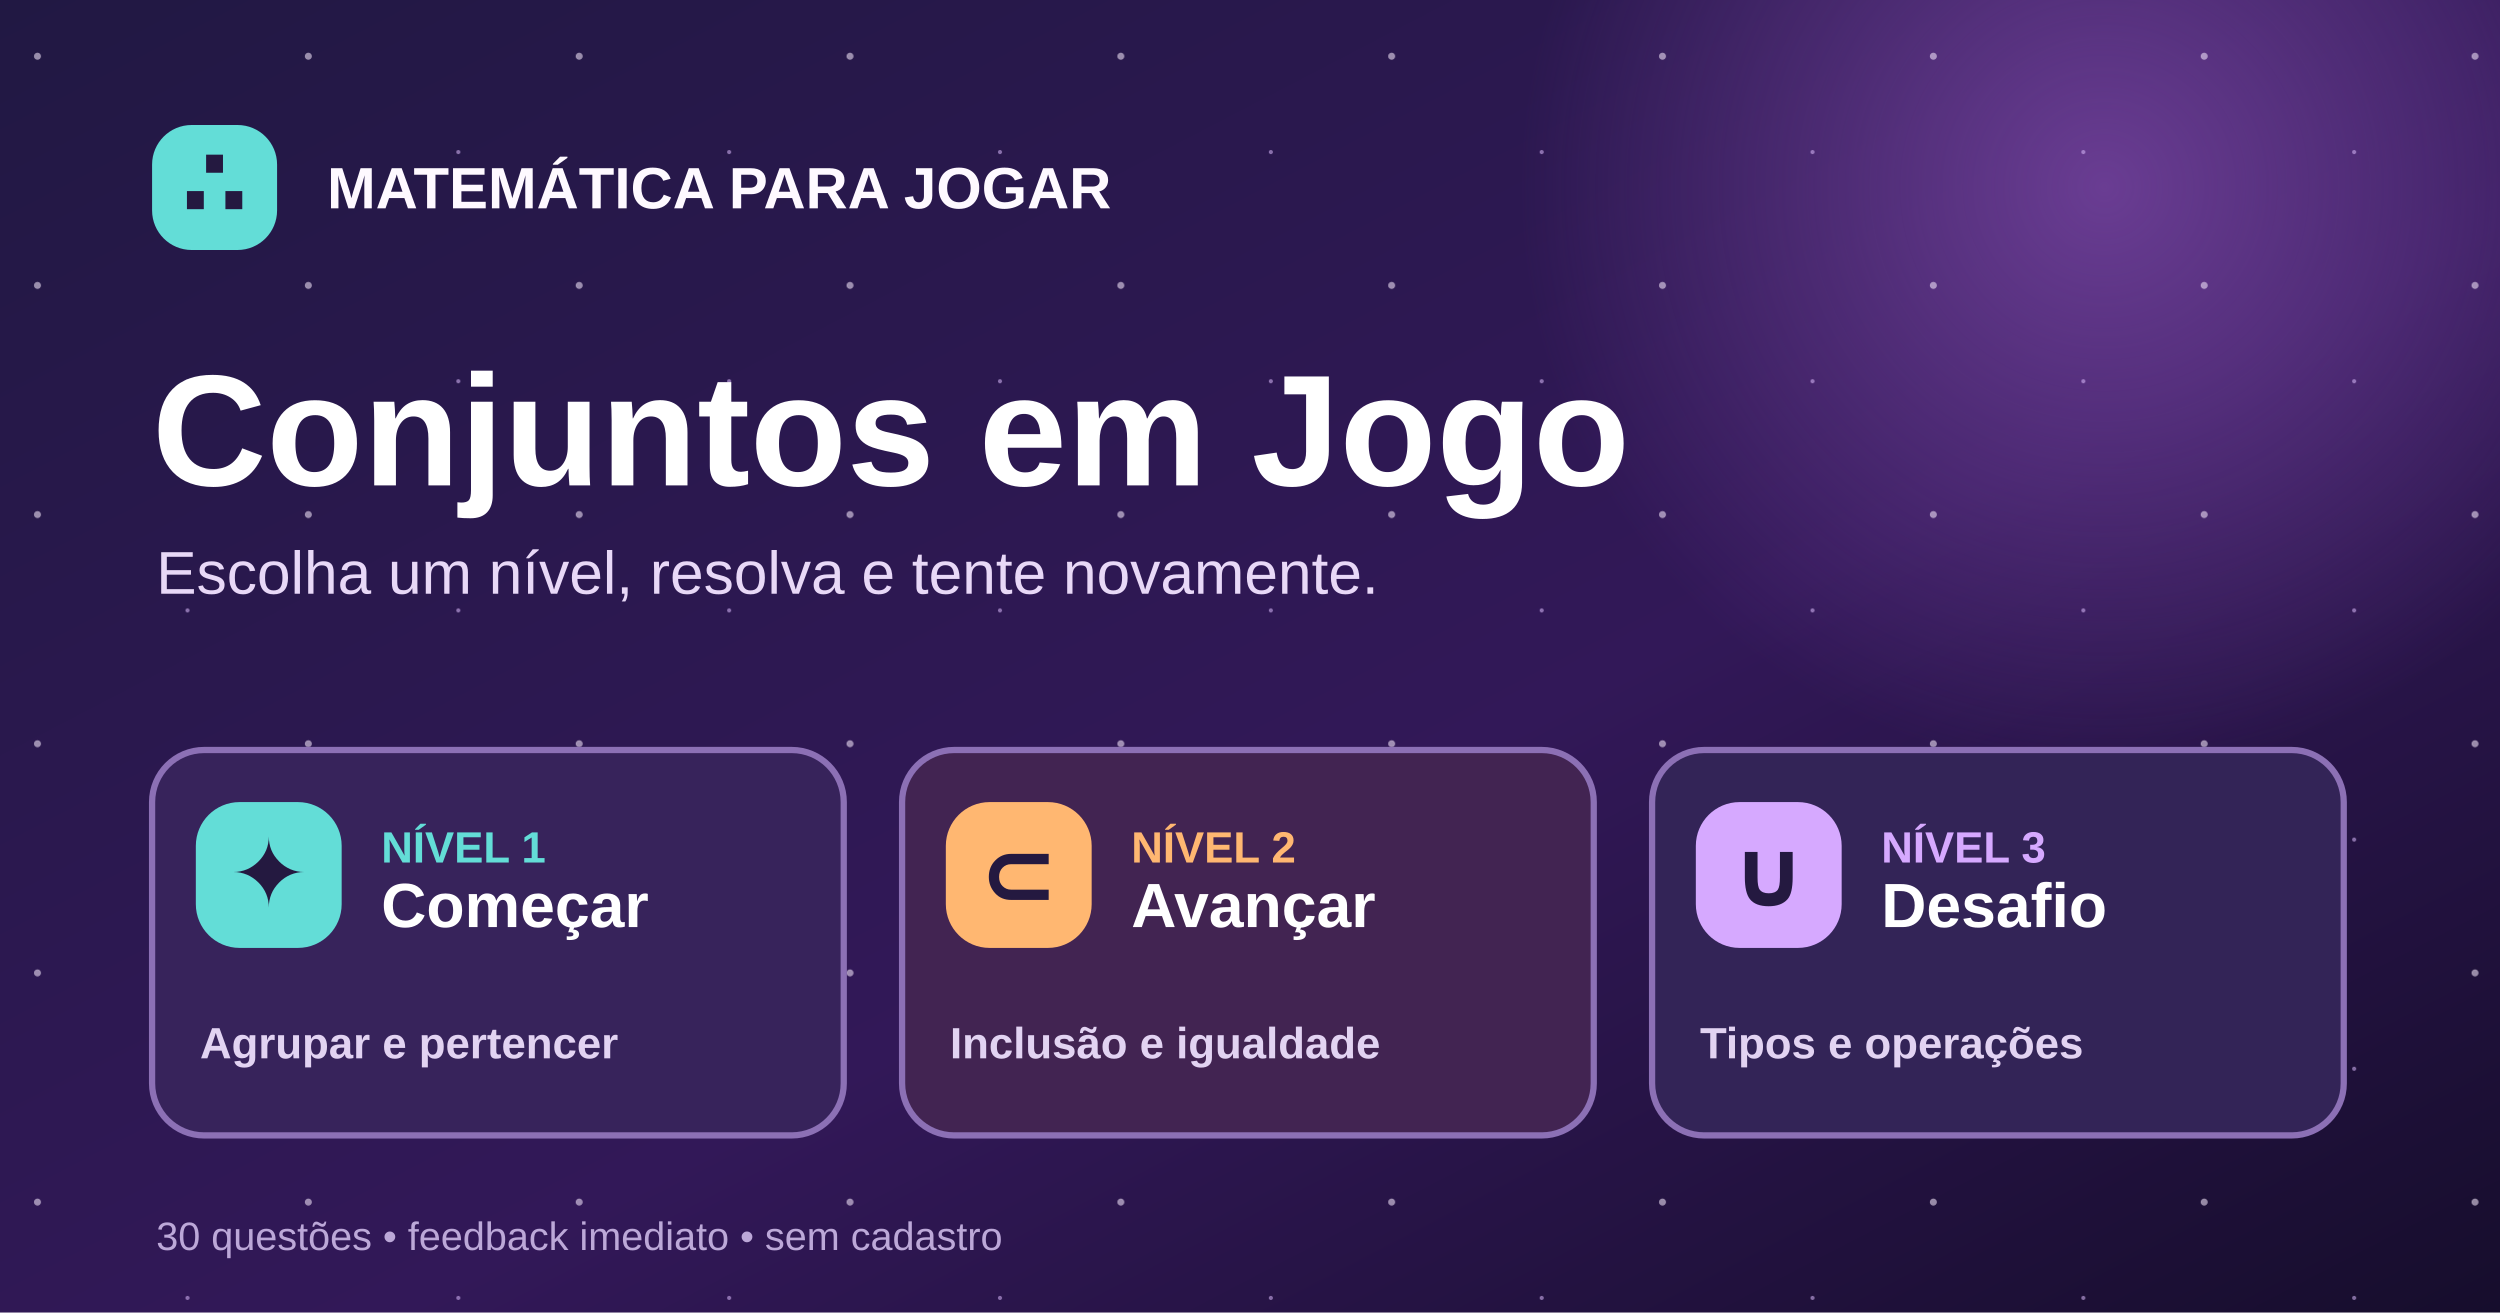
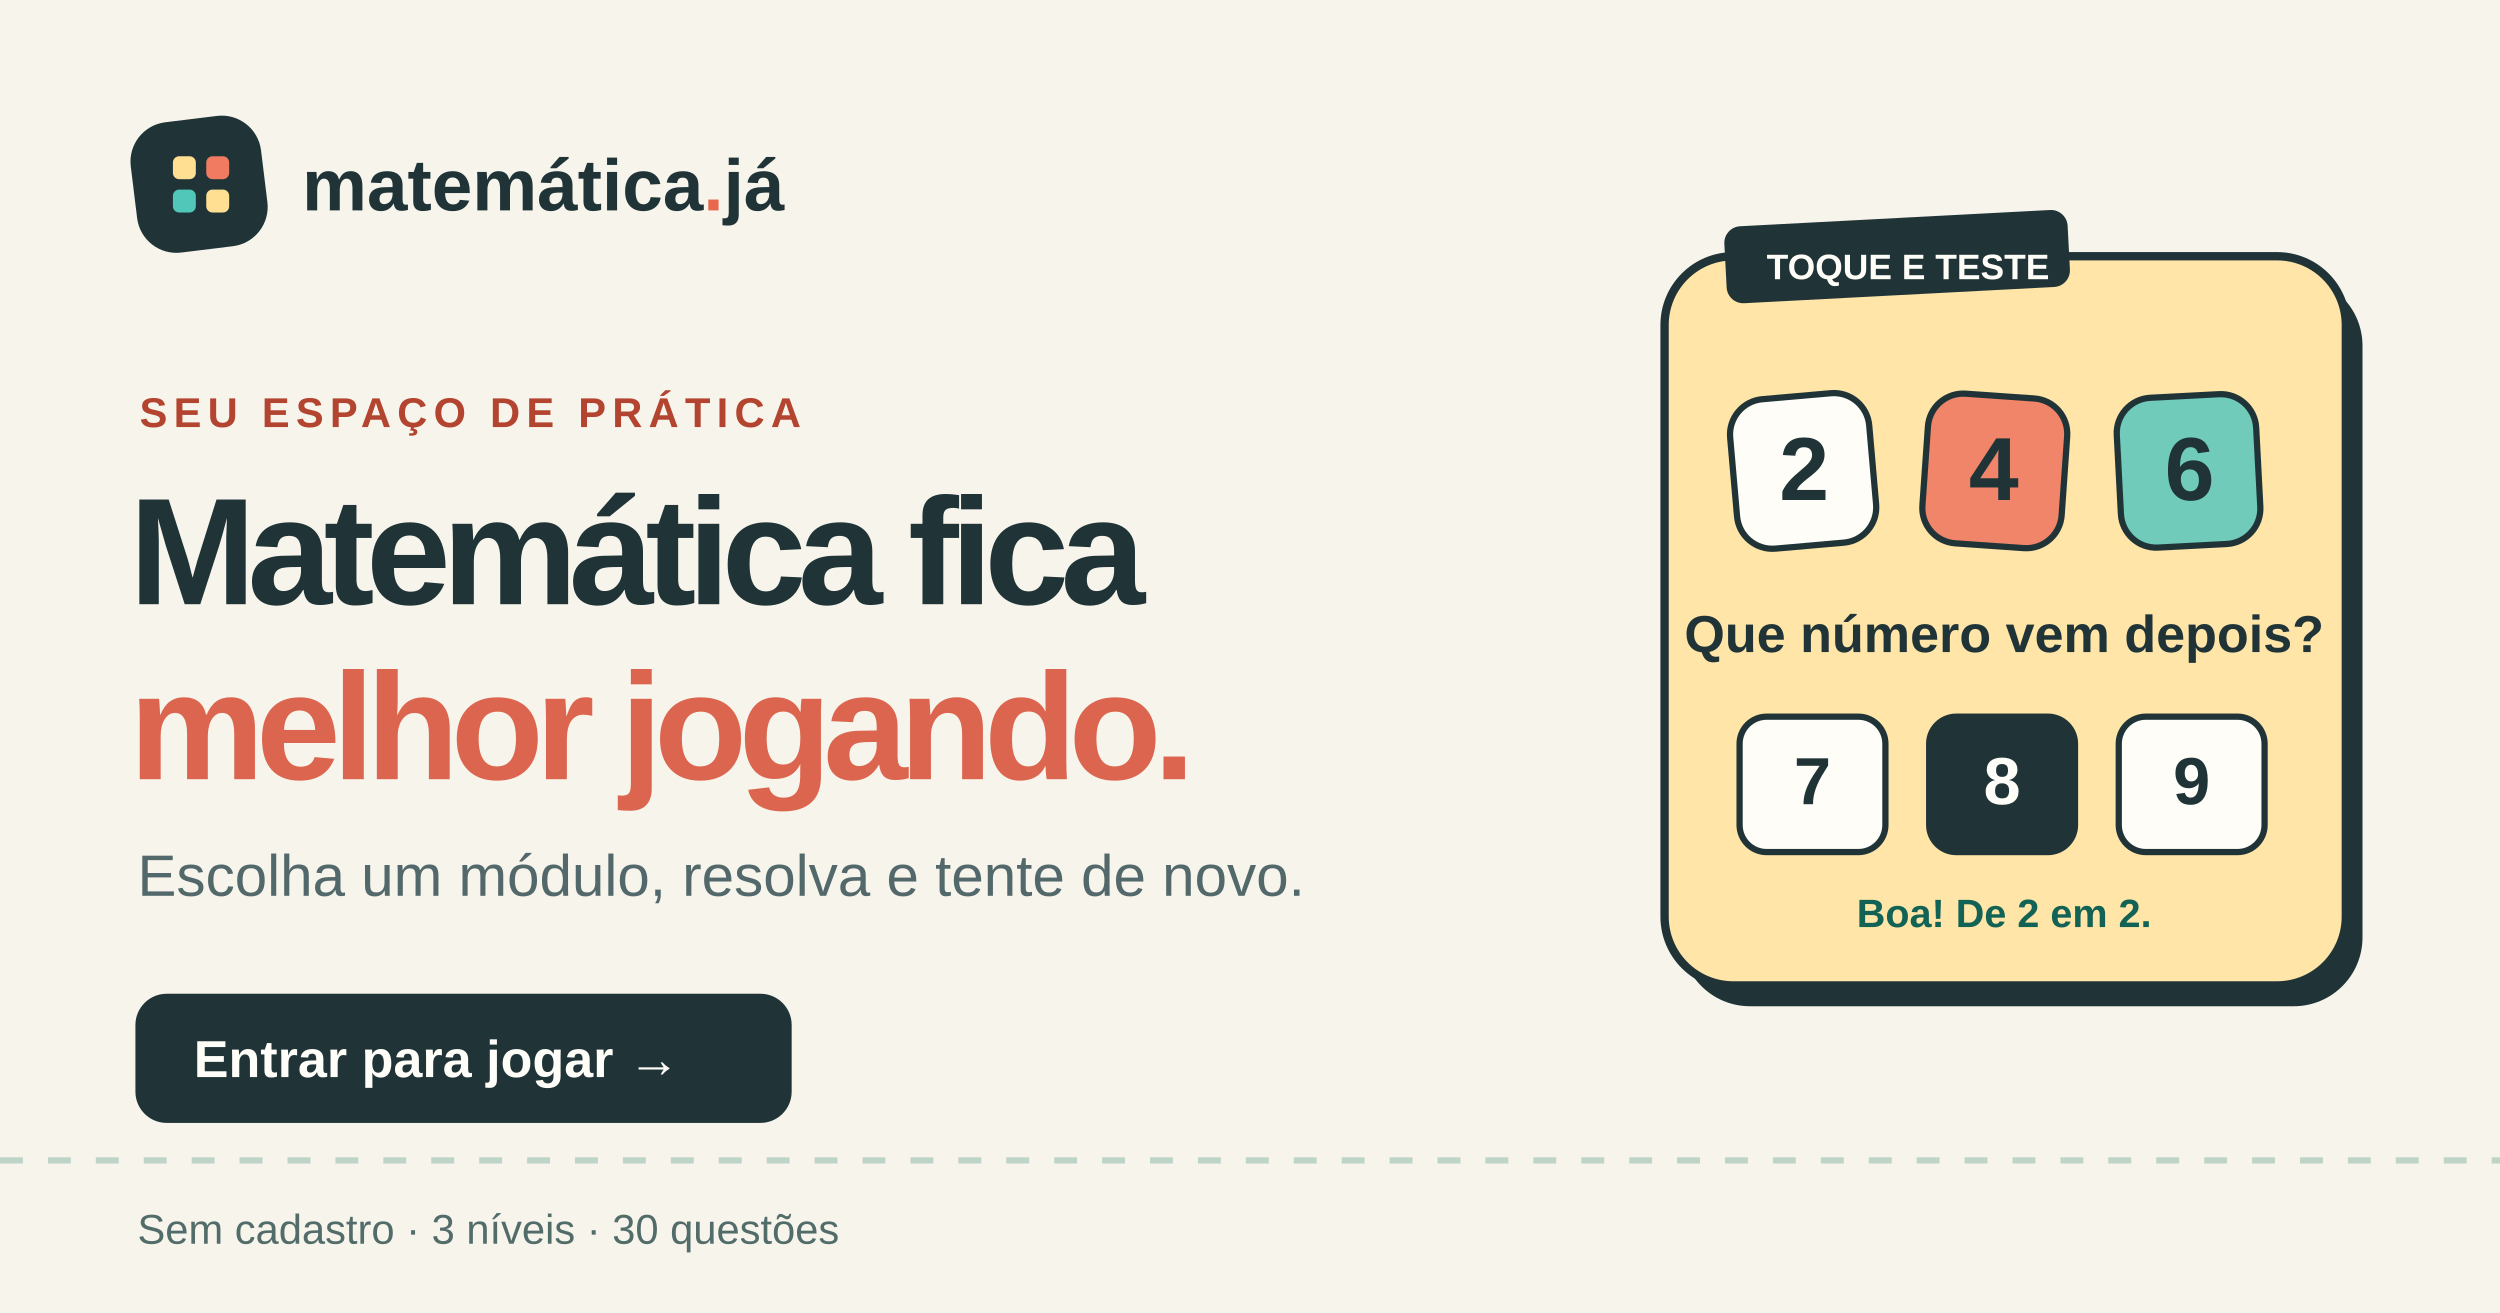
- <svg xmlns="http://www.w3.org/2000/svg" width="1200" height="630" viewBox="0 0 1200 630" role="img" aria-label="Conjuntos em Jogo: três níveis de prática de matemática">
-   <defs>
-     <linearGradient id="bg" x1="0" y1="0" x2="1" y2="1">
-       <stop stop-color="#211843" />
-       <stop offset=".58" stop-color="#321858" />
-       <stop offset="1" stop-color="#160d2c" />
-     </linearGradient>
-     <radialGradient id="glow">
-       <stop stop-color="#7846a2" stop-opacity=".8" />
-       <stop offset="1" stop-color="#7846a2" stop-opacity="0" />
-     </radialGradient>
-     <pattern id="stars" width="130" height="110" patternUnits="userSpaceOnUse">
-       <circle cx="18" cy="27" r="1.7" fill="#f9edff" opacity=".55" />
-       <circle cx="90" cy="73" r="1" fill="#d6b7f7" opacity=".55" />
-     </pattern>
-   </defs>
-   <rect width="1200" height="630" fill="url(#bg)" />
-   <circle cx="1010" cy="90" r="280" fill="url(#glow)" />
-   <rect width="1200" height="630" fill="url(#stars)" />
-   <rect x="73" y="60" width="60" height="60" rx="19" fill="#63ddd7" />
-   <text x="103" y="104" fill="#241940" text-anchor="middle" font-family="Arial,sans-serif" font-size="46" font-weight="bold">∴</text>
-   <text x="157" y="100" fill="#fef9ff" font-family="Arial,sans-serif" font-size="28" font-weight="bold">MATEMÁTICA PARA JOGAR</text>
-   <text x="73" y="233" fill="#ffffff" font-family="Arial,sans-serif" font-size="76" font-weight="bold">Conjuntos em Jogo</text>
-   <text x="75" y="285" fill="#e8d8f7" font-family="Arial,sans-serif" font-size="29">Escolha um nível, resolva e tente novamente.</text>
-   <g font-family="Arial,sans-serif" font-weight="bold">
-     <rect x="73" y="360" width="332" height="185" rx="25" fill="#37235b" stroke="#8c70b5" stroke-width="3" />
-     <rect x="94" y="385" width="70" height="70" rx="21" fill="#63ddd7" />
-     <text x="129" y="435" fill="#241940" font-size="45" text-anchor="middle">✦</text>
-     <text x="183" y="414" fill="#63ddd7" font-size="21">NÍVEL 1</text>
-     <text x="183" y="445" fill="#fff" font-size="30">Começar</text>
-     <text x="96" y="508" fill="#e2d3f2" font-size="21">Agrupar e pertencer</text>
-     <rect x="433" y="360" width="332" height="185" rx="25" fill="#422452" stroke="#8c70b5" stroke-width="3" />
-     <rect x="454" y="385" width="70" height="70" rx="21" fill="#ffb771" />
-     <text x="489" y="435" fill="#241940" font-size="45" text-anchor="middle">⊂</text>
-     <text x="543" y="414" fill="#ffb771" font-size="21">NÍVEL 2</text>
-     <text x="543" y="445" fill="#fff" font-size="30">Avançar</text>
-     <text x="456" y="508" fill="#e2d3f2" font-size="21">Inclusão e igualdade</text>
-     <rect x="793" y="360" width="332" height="185" rx="25" fill="#332457" stroke="#8c70b5" stroke-width="3" />
-     <rect x="814" y="385" width="70" height="70" rx="21" fill="#d6a9ff" />
-     <text x="849" y="435" fill="#241940" font-size="45" text-anchor="middle">∪</text>
-     <text x="903" y="414" fill="#d6a9ff" font-size="21">NÍVEL 3</text>
-     <text x="903" y="445" fill="#fff" font-size="30">Desafio</text>
-     <text x="816" y="508" fill="#e2d3f2" font-size="21">Tipos e operações</text>
+ <svg xmlns="http://www.w3.org/2000/svg" width="1200" height="630" viewBox="0 0 1200 630" role="img" aria-label="Matemática.já: entre, escolha um módulo e pratique conjuntos">
+   <rect width="1200" height="630" fill="#f7f4eb" />
+   <path d="M0 557h1200" stroke="#bed4c9" stroke-width="3" stroke-dasharray="11 12" />
+   <rect x="64" y="57" width="63" height="63" rx="19" fill="#203438" transform="rotate(-7 95 88)" />
+   <rect x="83" y="75" width="11" height="11" rx="3" fill="#ffe092" />
+   <rect x="99" y="75" width="11" height="11" rx="3" fill="#f07b60" />
+   <rect x="83" y="91" width="11" height="11" rx="3" fill="#50c7b9" />
+   <rect x="99" y="91" width="11" height="11" rx="3" fill="#ffe092" />
+   <g font-family="Trebuchet MS,Arial,sans-serif">
+     <text x="145" y="101" fill="#203438" font-size="35" font-weight="bold">matemática<tspan fill="#e8684e">.</tspan>já</text>
+     <text x="67" y="205" fill="#b34530" font-size="20" font-weight="bold" letter-spacing="3">SEU ESPAÇO DE PRÁTICA</text>
+     <text x="62" y="290" fill="#203438" font-size="73" font-weight="bold" letter-spacing="-4">Matemática fica</text>
+     <text x="62" y="374" fill="#dc654f" font-size="73" font-weight="bold" letter-spacing="-4">melhor jogando.</text>
+     <text x="66" y="430" fill="#53686a" font-size="28">Escolha um módulo, resolva e tente de novo.</text>
+     <rect x="65" y="477" width="315" height="62" rx="15" fill="#203438" />
+     <text x="93" y="517" fill="#fffdf7" font-size="25" font-weight="bold">Entrar para jogar  →</text>
+     <text x="66" y="597" fill="#526c6a" font-size="20">Sem cadastro · 3 níveis · 30 questões</text>
  </g>
-   <text x="75" y="600" fill="#bca8d8" font-family="Arial,sans-serif" font-size="19">30 questões • feedback imediato • sem cadastro</text>
+   <g transform="translate(799 123)">
+     <rect x="8" y="10" width="327" height="350" rx="33" fill="#203438" />
+     <rect width="327" height="350" rx="33" fill="#ffe5a7" stroke="#203438" stroke-width="4" />
+     <rect x="29" y="-14" width="165" height="37" rx="8" fill="#203438" transform="rotate(-3 29 0)" />
+     <text x="49" y="11" fill="#fffdf7" font-family="Arial,sans-serif" font-size="17" font-weight="bold">TOQUE E TESTE</text>
+     <g font-family="Arial,sans-serif" font-size="43" font-weight="bold" fill="#203438" text-anchor="middle">
+       <rect x="33" y="67" width="67" height="72" rx="17" fill="#fffdf7" stroke="#203438" stroke-width="3" transform="rotate(-5 67 103)" />
+       <text x="67" y="117">2</text>
+       <rect x="125" y="67" width="67" height="72" rx="17" fill="#f1856a" stroke="#203438" stroke-width="3" transform="rotate(4 158 103)" />
+       <text x="158" y="117">4</text>
+       <rect x="218" y="67" width="67" height="72" rx="17" fill="#70cbbb" stroke="#203438" stroke-width="3" transform="rotate(-3 252 103)" />
+       <text x="252" y="117">6</text>
+     </g>
+     <text x="163" y="190" fill="#203438" font-family="Arial,sans-serif" font-size="25" font-weight="bold" text-anchor="middle">Que número vem depois?</text>
+     <g font-family="Arial,sans-serif" font-size="32" font-weight="bold" text-anchor="middle">
+       <rect x="36" y="221" width="70" height="65" rx="13" fill="#fffdf7" stroke="#203438" stroke-width="3" />
+       <rect x="127" y="221" width="70" height="65" rx="13" fill="#203438" stroke="#203438" stroke-width="3" />
+       <rect x="218" y="221" width="70" height="65" rx="13" fill="#fffdf7" stroke="#203438" stroke-width="3" />
+       <text x="71" y="263" fill="#203438">7</text>
+       <text x="162" y="263" fill="#fffdf7">8</text>
+       <text x="253" y="263" fill="#203438">9</text>
+     </g>
+     <text x="163" y="322" fill="#126355" font-family="Arial,sans-serif" font-size="19" font-weight="bold" text-anchor="middle">Boa! De 2 em 2.</text>
+   </g>
</svg>
